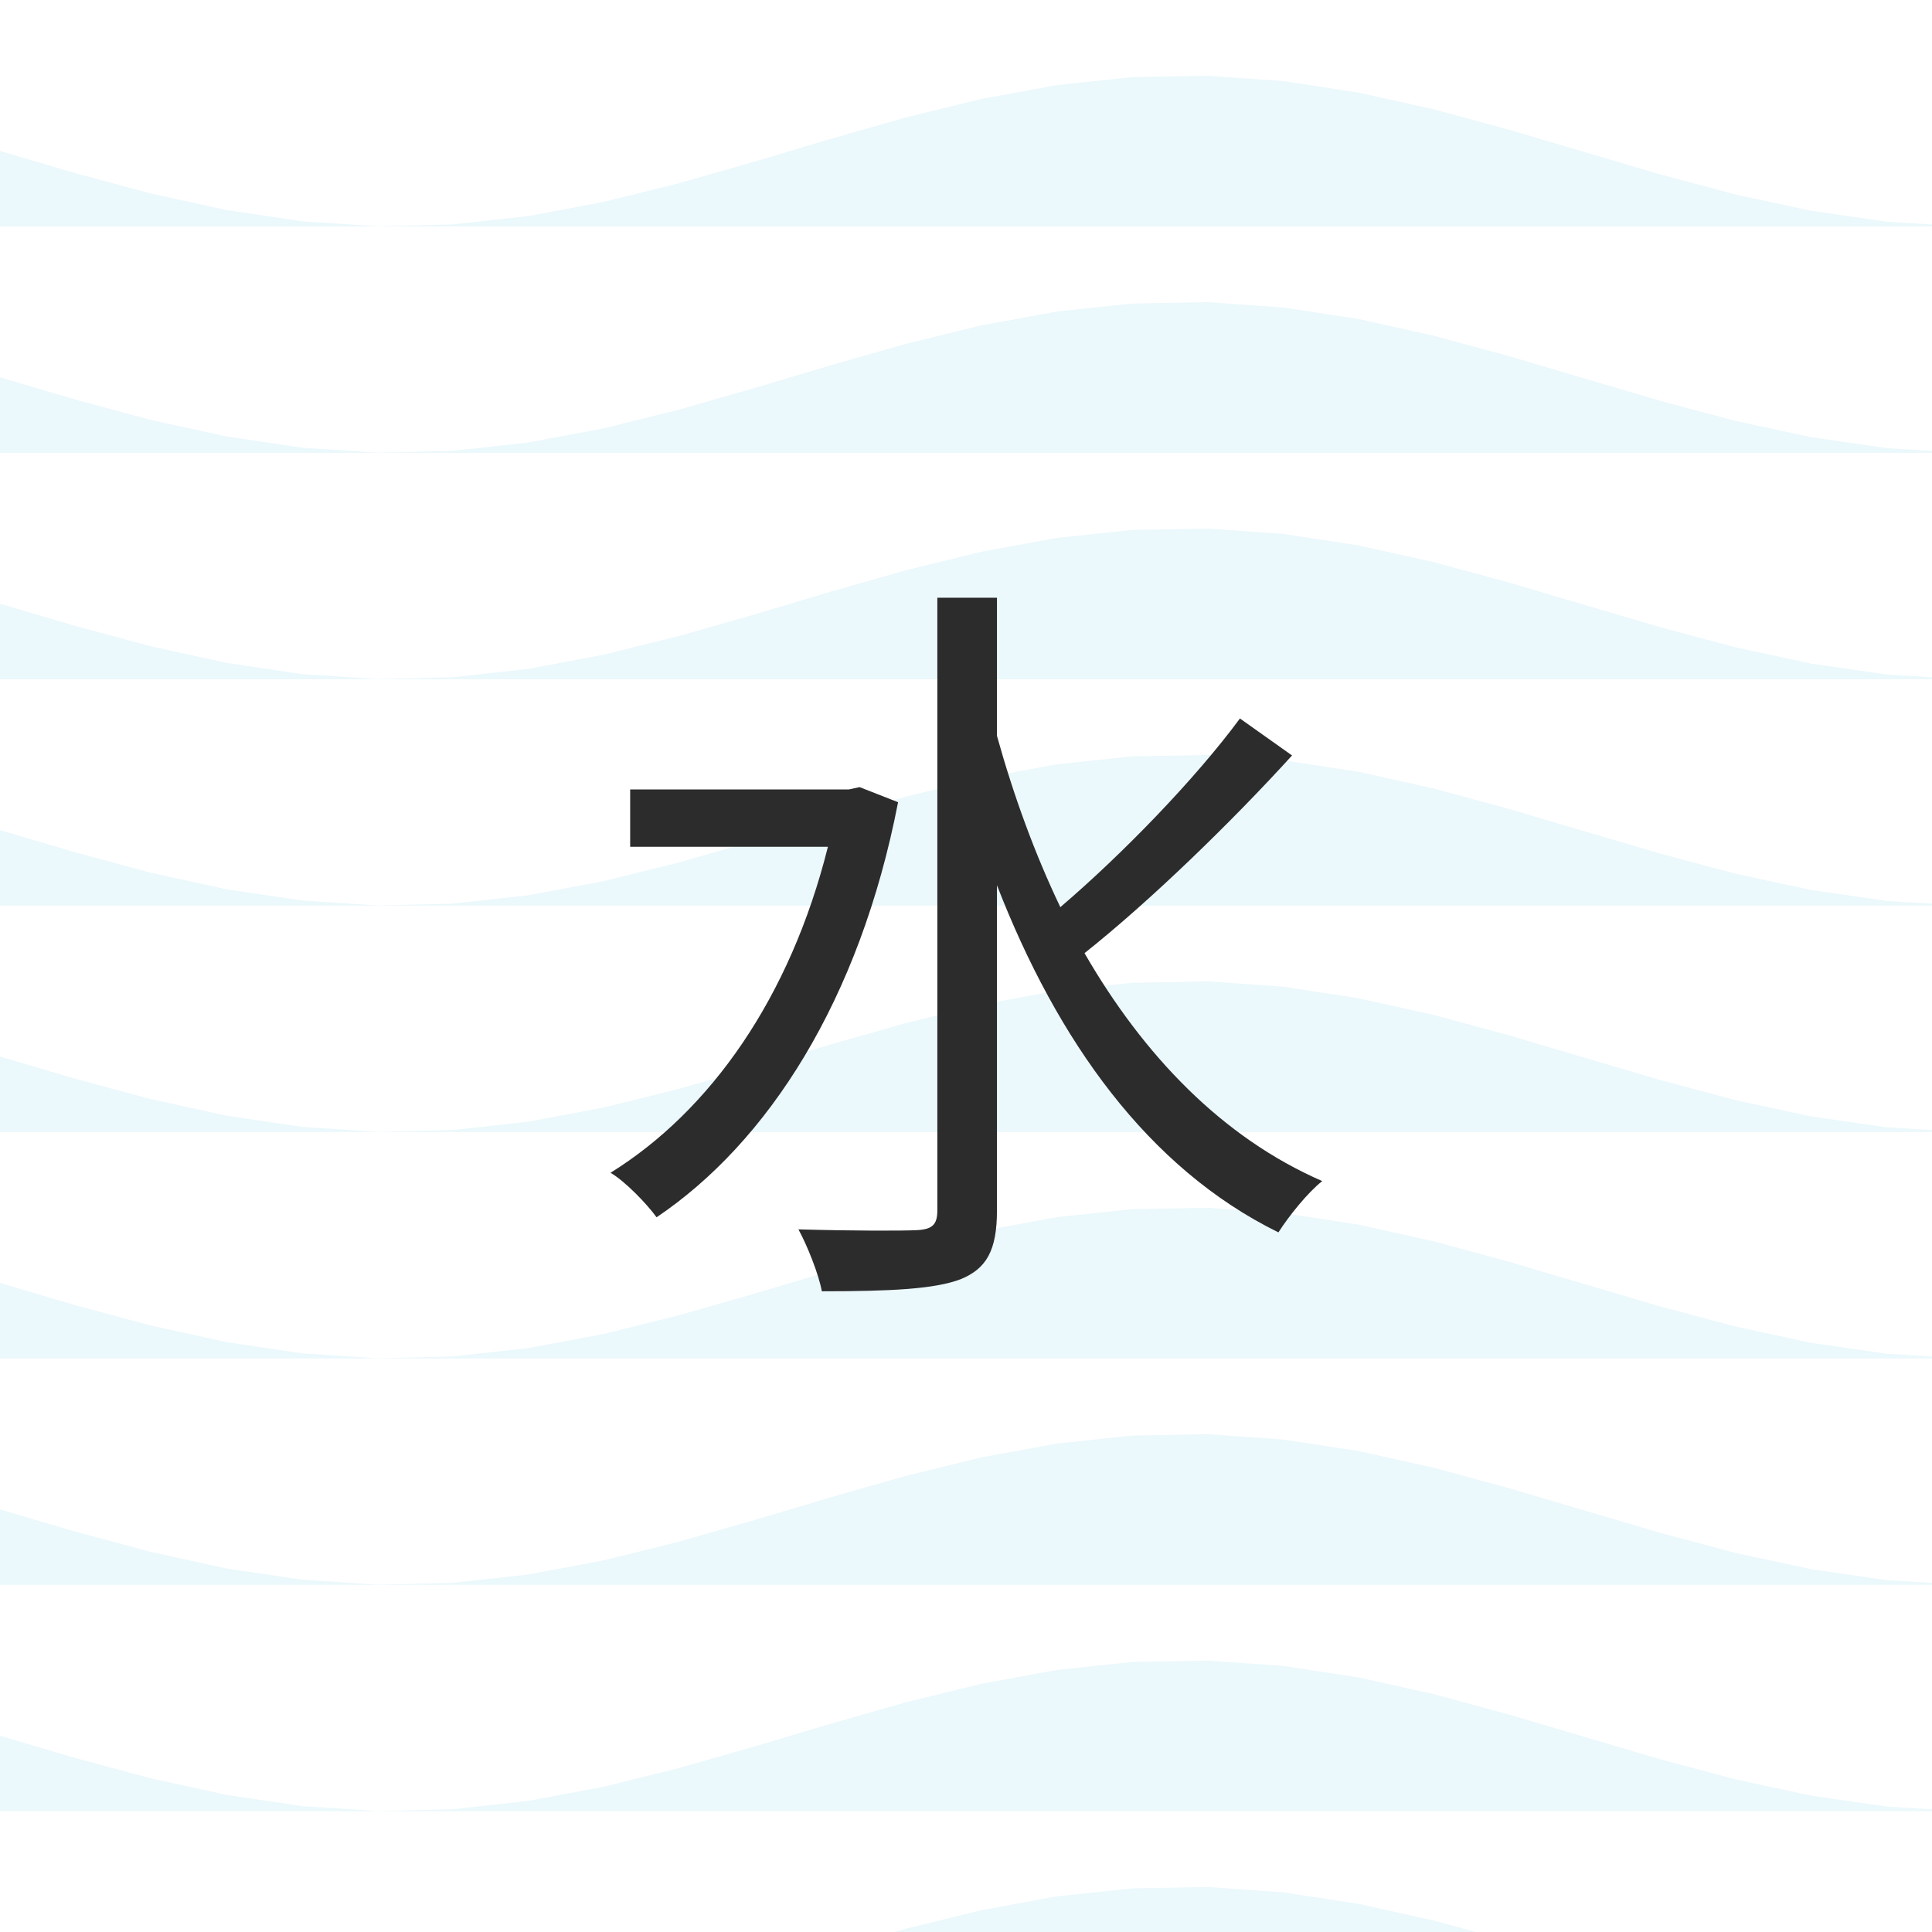
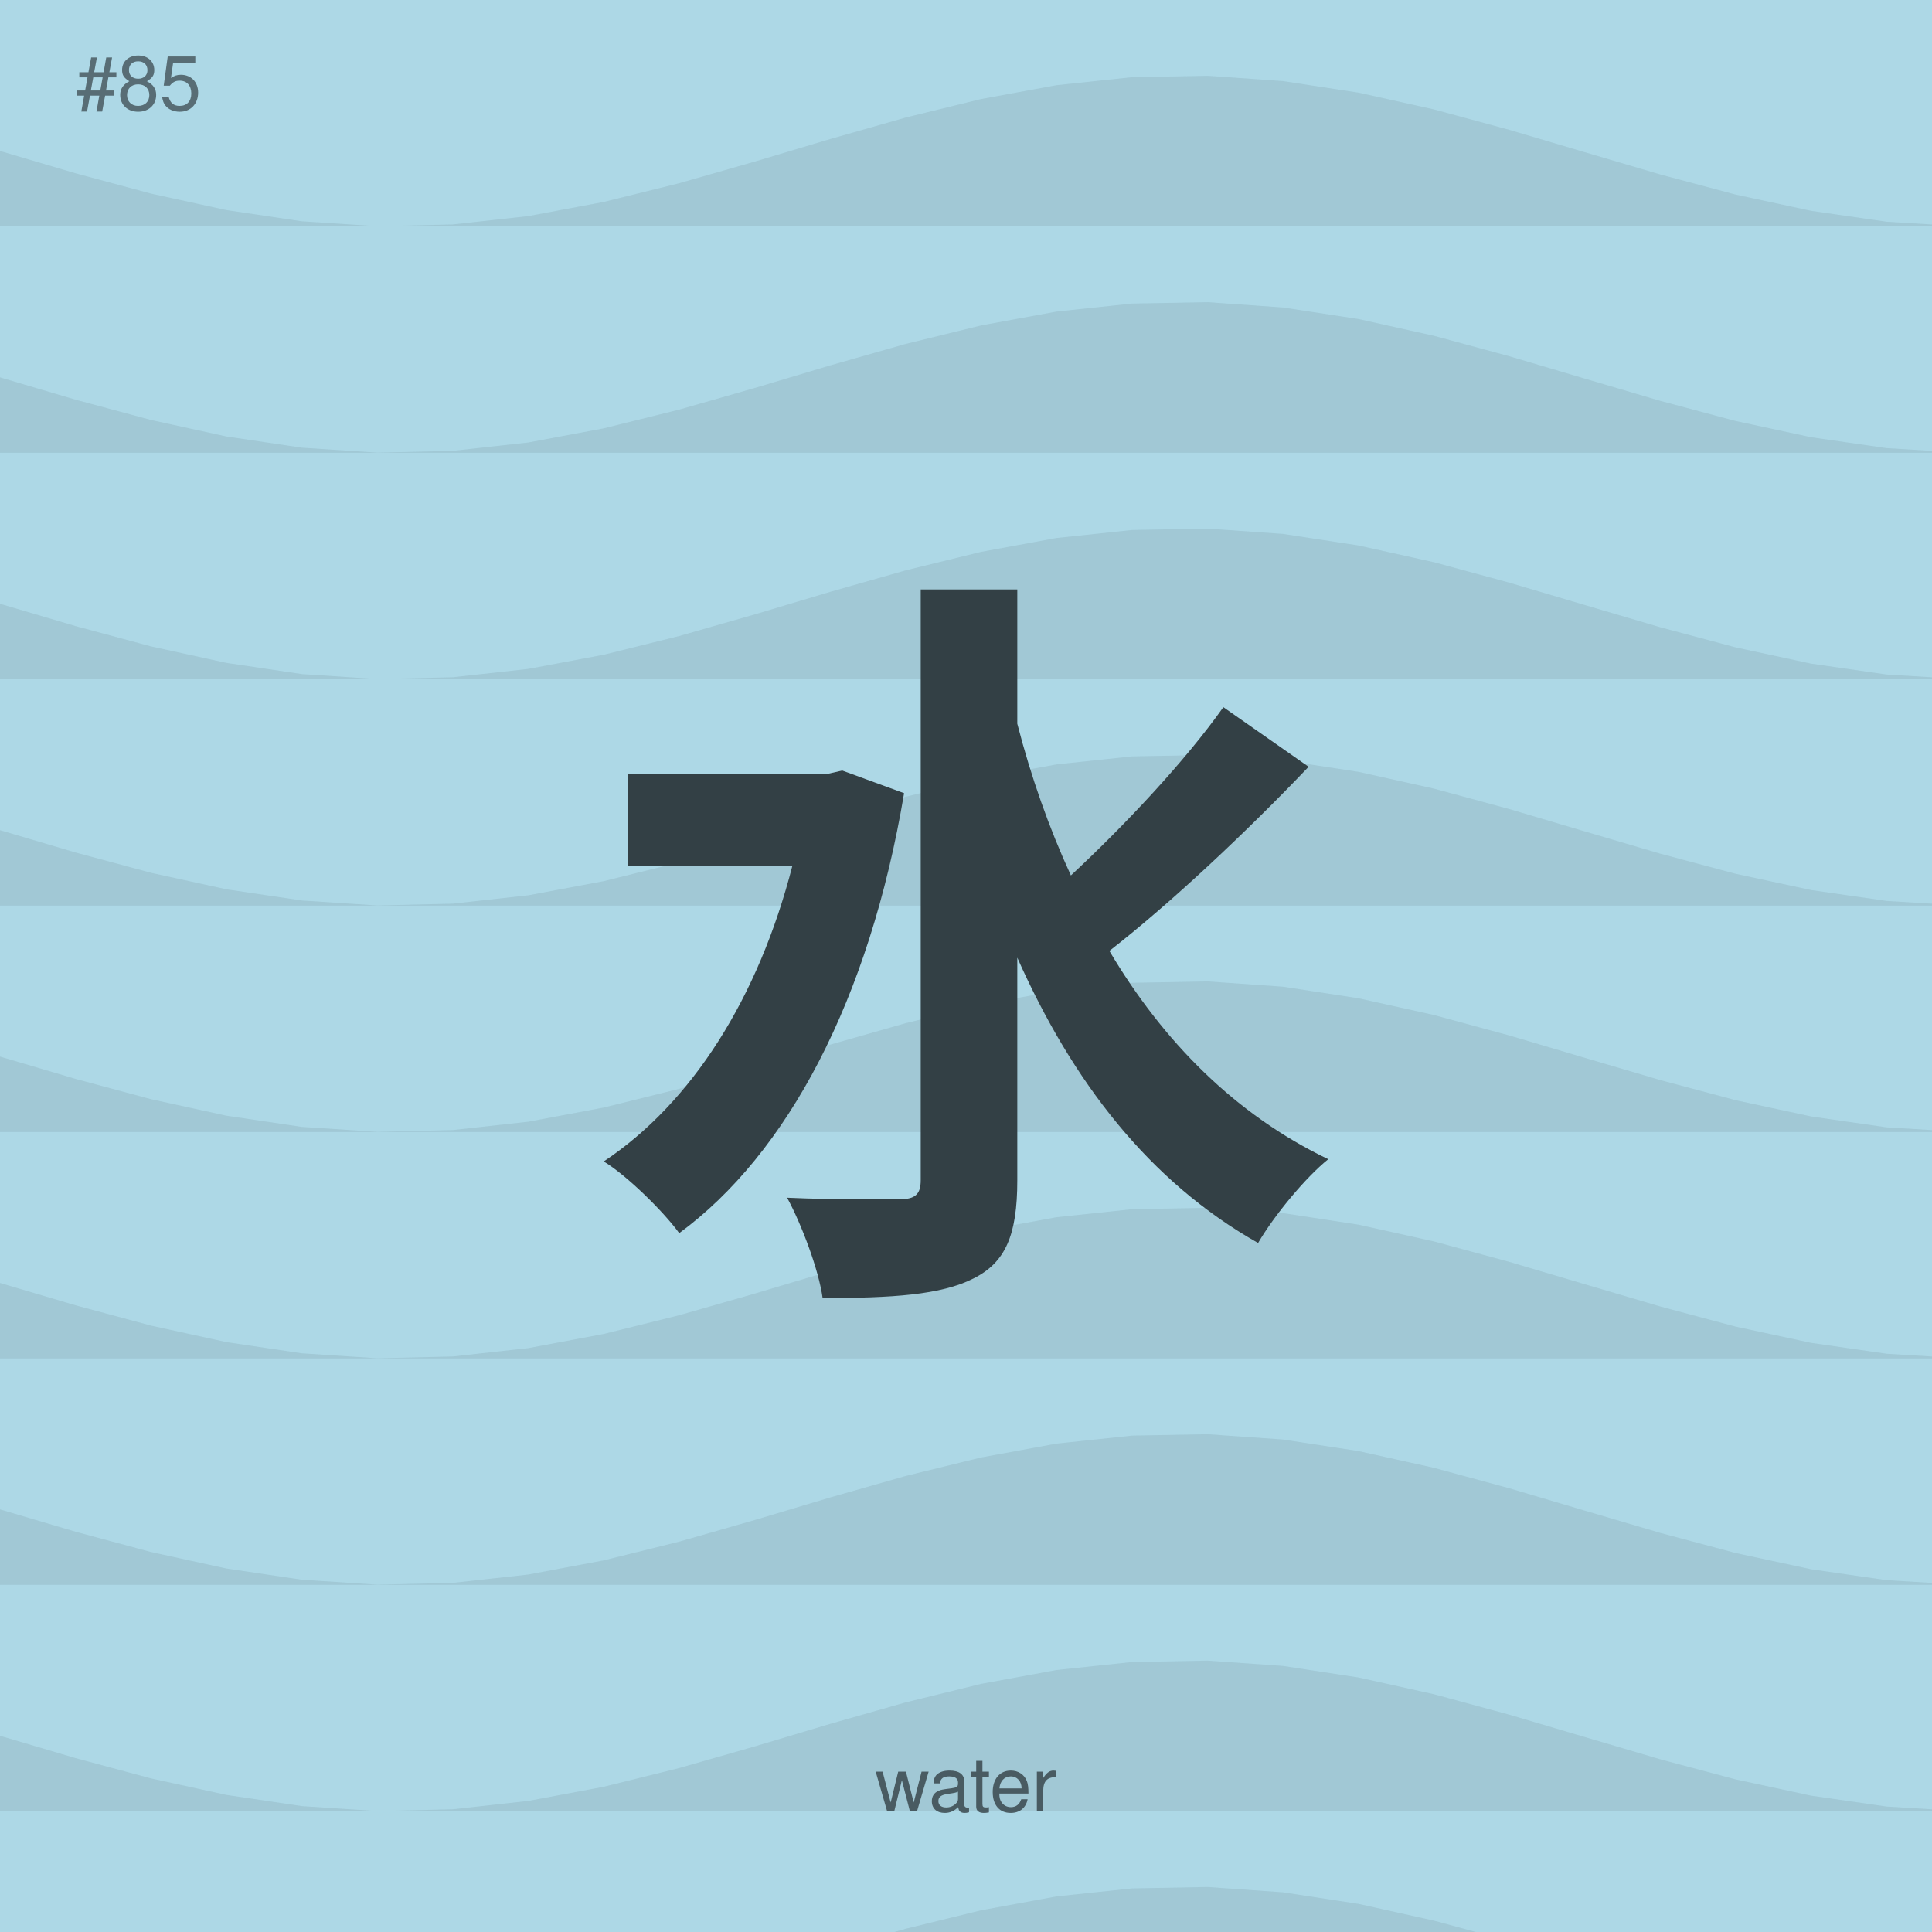
<svg xmlns="http://www.w3.org/2000/svg" width="512" height="512" viewBox="0 0 512 512">
  <defs>
    <style>
      .radical-text {
        font-family: 'Hiragino Sans', 'Yu Gothic', 'Meiryo', 'Takao', 'IPAexGothic', 'IPAGothic', 'VL Gothic', 'Noto Sans CJK JP', serif;
        font-size: 200px;
        text-anchor: middle;
        dominant-baseline: middle;
-         fill: #2c2c2c;
+         fill: #334045;
+         font-weight: bold;
+       }
+       .number-text {
+         font-family: 'Helvetica', 'Arial', sans-serif;
+         font-size: 20px;
+         text-anchor: start;
+         dominant-baseline: hanging;
+         fill: #334045;
+         opacity: 0.7;
+         font-weight: normal;
+       }
+       .meaning-text {
+         font-family: 'Helvetica', 'Arial', sans-serif;
+         font-size: 20px;
+         text-anchor: middle;
+         dominant-baseline: baseline;
+         fill: #334045;
+         opacity: 0.8;
        font-weight: normal;
      }
    </style>
  </defs>
-   <rect width="512" height="512" fill="white" />
-   <g opacity="1.0">
-     <path d="M 0,40 L 20,45.91 L 40,51.293 L 60,55.667 L 80,58.641 L 100,59.95 L 120,59.477 L 140,57.264 L 160,53.509 L 180,48.548 L 200,42.822 L 220,36.845 L 240,31.15 L 260,26.245 L 280,22.568 L 300,20.449 L 320,20.077 L 340,21.484 L 360,24.545 L 380,28.986 L 400,34.412 L 420,40.336 L 440,46.231 L 460,51.569 L 480,55.873 L 500,58.76 L 520,59.971 L 512,60 L 0,60 Z" fill="#bce7f5" opacity="0.3" />
-     <path d="M 0,100 L 20,105.91 L 40,111.293 L 60,115.667 L 80,118.641 L 100,119.95 L 120,119.477 L 140,117.264 L 160,113.509 L 180,108.548 L 200,102.822 L 220,96.845 L 240,91.15 L 260,86.245 L 280,82.568 L 300,80.449 L 320,80.077 L 340,81.484 L 360,84.545 L 380,88.986 L 400,94.412 L 420,100.336 L 440,106.231 L 460,111.569 L 480,115.873 L 500,118.76 L 520,119.971 L 512,120 L 0,120 Z" fill="#bce7f5" opacity="0.3" />
-     <path d="M 0,160 L 20,165.91 L 40,171.293 L 60,175.667 L 80,178.641 L 100,179.95 L 120,179.477 L 140,177.264 L 160,173.509 L 180,168.548 L 200,162.822 L 220,156.845 L 240,151.15 L 260,146.245 L 280,142.568 L 300,140.449 L 320,140.077 L 340,141.484 L 360,144.545 L 380,148.986 L 400,154.412 L 420,160.336 L 440,166.231 L 460,171.569 L 480,175.873 L 500,178.76 L 520,179.971 L 512,180 L 0,180 Z" fill="#bce7f5" opacity="0.3" />
-     <path d="M 0,220 L 20,225.91 L 40,231.293 L 60,235.667 L 80,238.641 L 100,239.95 L 120,239.477 L 140,237.264 L 160,233.509 L 180,228.548 L 200,222.822 L 220,216.845 L 240,211.15 L 260,206.245 L 280,202.568 L 300,200.449 L 320,200.077 L 340,201.484 L 360,204.545 L 380,208.986 L 400,214.412 L 420,220.336 L 440,226.231 L 460,231.569 L 480,235.873 L 500,238.76 L 520,239.971 L 512,240 L 0,240 Z" fill="#bce7f5" opacity="0.3" />
-     <path d="M 0,280 L 20,285.91 L 40,291.293 L 60,295.667 L 80,298.641 L 100,299.95 L 120,299.477 L 140,297.264 L 160,293.509 L 180,288.548 L 200,282.822 L 220,276.845 L 240,271.15 L 260,266.245 L 280,262.568 L 300,260.449 L 320,260.077 L 340,261.484 L 360,264.545 L 380,268.986 L 400,274.412 L 420,280.336 L 440,286.231 L 460,291.569 L 480,295.873 L 500,298.76 L 520,299.971 L 512,300 L 0,300 Z" fill="#bce7f5" opacity="0.3" />
-     <path d="M 0,340 L 20,345.91 L 40,351.293 L 60,355.667 L 80,358.641 L 100,359.95 L 120,359.477 L 140,357.264 L 160,353.509 L 180,348.548 L 200,342.822 L 220,336.845 L 240,331.15 L 260,326.245 L 280,322.568 L 300,320.449 L 320,320.077 L 340,321.484 L 360,324.545 L 380,328.986 L 400,334.412 L 420,340.336 L 440,346.231 L 460,351.569 L 480,355.873 L 500,358.76 L 520,359.971 L 512,360 L 0,360 Z" fill="#bce7f5" opacity="0.3" />
-     <path d="M 0,400 L 20,405.91 L 40,411.293 L 60,415.667 L 80,418.641 L 100,419.95 L 120,419.477 L 140,417.264 L 160,413.509 L 180,408.548 L 200,402.822 L 220,396.845 L 240,391.15 L 260,386.245 L 280,382.568 L 300,380.449 L 320,380.077 L 340,381.484 L 360,384.545 L 380,388.986 L 400,394.412 L 420,400.336 L 440,406.231 L 460,411.569 L 480,415.873 L 500,418.76 L 520,419.971 L 512,420 L 0,420 Z" fill="#bce7f5" opacity="0.3" />
-     <path d="M 0,460 L 20,465.91 L 40,471.293 L 60,475.667 L 80,478.641 L 100,479.95 L 120,479.477 L 140,477.264 L 160,473.509 L 180,468.548 L 200,462.822 L 220,456.845 L 240,451.15 L 260,446.245 L 280,442.568 L 300,440.449 L 320,440.077 L 340,441.484 L 360,444.545 L 380,448.986 L 400,454.412 L 420,460.336 L 440,466.231 L 460,471.569 L 480,475.873 L 500,478.76 L 520,479.971 L 512,480 L 0,480 Z" fill="#bce7f5" opacity="0.3" />
-     <path d="M 0,520 L 20,525.91 L 40,531.293 L 60,535.667 L 80,538.641 L 100,539.95 L 120,539.477 L 140,537.264 L 160,533.509 L 180,528.548 L 200,522.822 L 220,516.845 L 240,511.15 L 260,506.245 L 280,502.568 L 300,500.449 L 320,500.077 L 340,501.484 L 360,504.545 L 380,508.986 L 400,514.412 L 420,520.336 L 440,526.231 L 460,531.569 L 480,535.873 L 500,538.76 L 520,539.971 L 512,540 L 0,540 Z" fill="#bce7f5" opacity="0.3" />
+   <rect width="512" height="512" fill="#ADD8E6" />
+   <g opacity="0.6">
+     <path d="M 0,40 L 20,45.91 L 40,51.293 L 60,55.667 L 80,58.641 L 100,59.95 L 120,59.477 L 140,57.264 L 160,53.509 L 180,48.548 L 200,42.822 L 220,36.845 L 240,31.15 L 260,26.245 L 280,22.568 L 300,20.449 L 320,20.077 L 340,21.484 L 360,24.545 L 380,28.986 L 400,34.412 L 420,40.336 L 440,46.231 L 460,51.569 L 480,55.873 L 500,58.76 L 520,59.971 L 512,60 L 0,60 Z" fill="#7997a1" opacity="0.4" />
+     <path d="M 0,100 L 20,105.91 L 40,111.293 L 60,115.667 L 80,118.641 L 100,119.95 L 120,119.477 L 140,117.264 L 160,113.509 L 180,108.548 L 200,102.822 L 220,96.845 L 240,91.15 L 260,86.245 L 280,82.568 L 300,80.449 L 320,80.077 L 340,81.484 L 360,84.545 L 380,88.986 L 400,94.412 L 420,100.336 L 440,106.231 L 460,111.569 L 480,115.873 L 500,118.76 L 520,119.971 L 512,120 L 0,120 Z" fill="#7997a1" opacity="0.4" />
+     <path d="M 0,160 L 20,165.91 L 40,171.293 L 60,175.667 L 80,178.641 L 100,179.95 L 120,179.477 L 140,177.264 L 160,173.509 L 180,168.548 L 200,162.822 L 220,156.845 L 240,151.15 L 260,146.245 L 280,142.568 L 300,140.449 L 320,140.077 L 340,141.484 L 360,144.545 L 380,148.986 L 400,154.412 L 420,160.336 L 440,166.231 L 460,171.569 L 480,175.873 L 500,178.76 L 520,179.971 L 512,180 L 0,180 Z" fill="#7997a1" opacity="0.4" />
+     <path d="M 0,220 L 20,225.91 L 40,231.293 L 60,235.667 L 80,238.641 L 100,239.95 L 120,239.477 L 140,237.264 L 160,233.509 L 180,228.548 L 200,222.822 L 220,216.845 L 240,211.15 L 260,206.245 L 280,202.568 L 300,200.449 L 320,200.077 L 340,201.484 L 360,204.545 L 380,208.986 L 400,214.412 L 420,220.336 L 440,226.231 L 460,231.569 L 480,235.873 L 500,238.76 L 520,239.971 L 512,240 L 0,240 Z" fill="#7997a1" opacity="0.4" />
+     <path d="M 0,280 L 20,285.91 L 40,291.293 L 60,295.667 L 80,298.641 L 100,299.95 L 120,299.477 L 140,297.264 L 160,293.509 L 180,288.548 L 200,282.822 L 220,276.845 L 240,271.15 L 260,266.245 L 280,262.568 L 300,260.449 L 320,260.077 L 340,261.484 L 360,264.545 L 380,268.986 L 400,274.412 L 420,280.336 L 440,286.231 L 460,291.569 L 480,295.873 L 500,298.76 L 520,299.971 L 512,300 L 0,300 Z" fill="#7997a1" opacity="0.4" />
+     <path d="M 0,340 L 20,345.91 L 40,351.293 L 60,355.667 L 80,358.641 L 100,359.95 L 120,359.477 L 140,357.264 L 160,353.509 L 180,348.548 L 200,342.822 L 220,336.845 L 240,331.15 L 260,326.245 L 280,322.568 L 300,320.449 L 320,320.077 L 340,321.484 L 360,324.545 L 380,328.986 L 400,334.412 L 420,340.336 L 440,346.231 L 460,351.569 L 480,355.873 L 500,358.76 L 520,359.971 L 512,360 L 0,360 Z" fill="#7997a1" opacity="0.4" />
+     <path d="M 0,400 L 20,405.91 L 40,411.293 L 60,415.667 L 80,418.641 L 100,419.95 L 120,419.477 L 140,417.264 L 160,413.509 L 180,408.548 L 200,402.822 L 220,396.845 L 240,391.15 L 260,386.245 L 280,382.568 L 300,380.449 L 320,380.077 L 340,381.484 L 360,384.545 L 380,388.986 L 400,394.412 L 420,400.336 L 440,406.231 L 460,411.569 L 480,415.873 L 500,418.76 L 520,419.971 L 512,420 L 0,420 Z" fill="#7997a1" opacity="0.4" />
+     <path d="M 0,460 L 20,465.91 L 40,471.293 L 60,475.667 L 80,478.641 L 100,479.95 L 120,479.477 L 140,477.264 L 160,473.509 L 180,468.548 L 200,462.822 L 220,456.845 L 240,451.15 L 260,446.245 L 280,442.568 L 300,440.449 L 320,440.077 L 340,441.484 L 360,444.545 L 380,448.986 L 400,454.412 L 420,460.336 L 440,466.231 L 460,471.569 L 480,475.873 L 500,478.76 L 520,479.971 L 512,480 L 0,480 Z" fill="#7997a1" opacity="0.4" />
+     <path d="M 0,520 L 20,525.91 L 40,531.293 L 60,535.667 L 80,538.641 L 100,539.95 L 120,539.477 L 140,537.264 L 160,533.509 L 180,528.548 L 200,522.822 L 220,516.845 L 240,511.15 L 260,506.245 L 280,502.568 L 300,500.449 L 320,500.077 L 340,501.484 L 360,504.545 L 380,508.986 L 400,514.412 L 420,520.336 L 440,526.231 L 460,531.569 L 480,535.873 L 500,538.76 L 520,539.971 L 512,540 L 0,540 Z" fill="#7997a1" opacity="0.4" />
  </g>
  <text x="256" y="256" class="radical-text">水</text>
+   <text x="20" y="20" class="number-text">#85</text>
+   <text x="256" y="480" class="meaning-text">water</text>
</svg>
